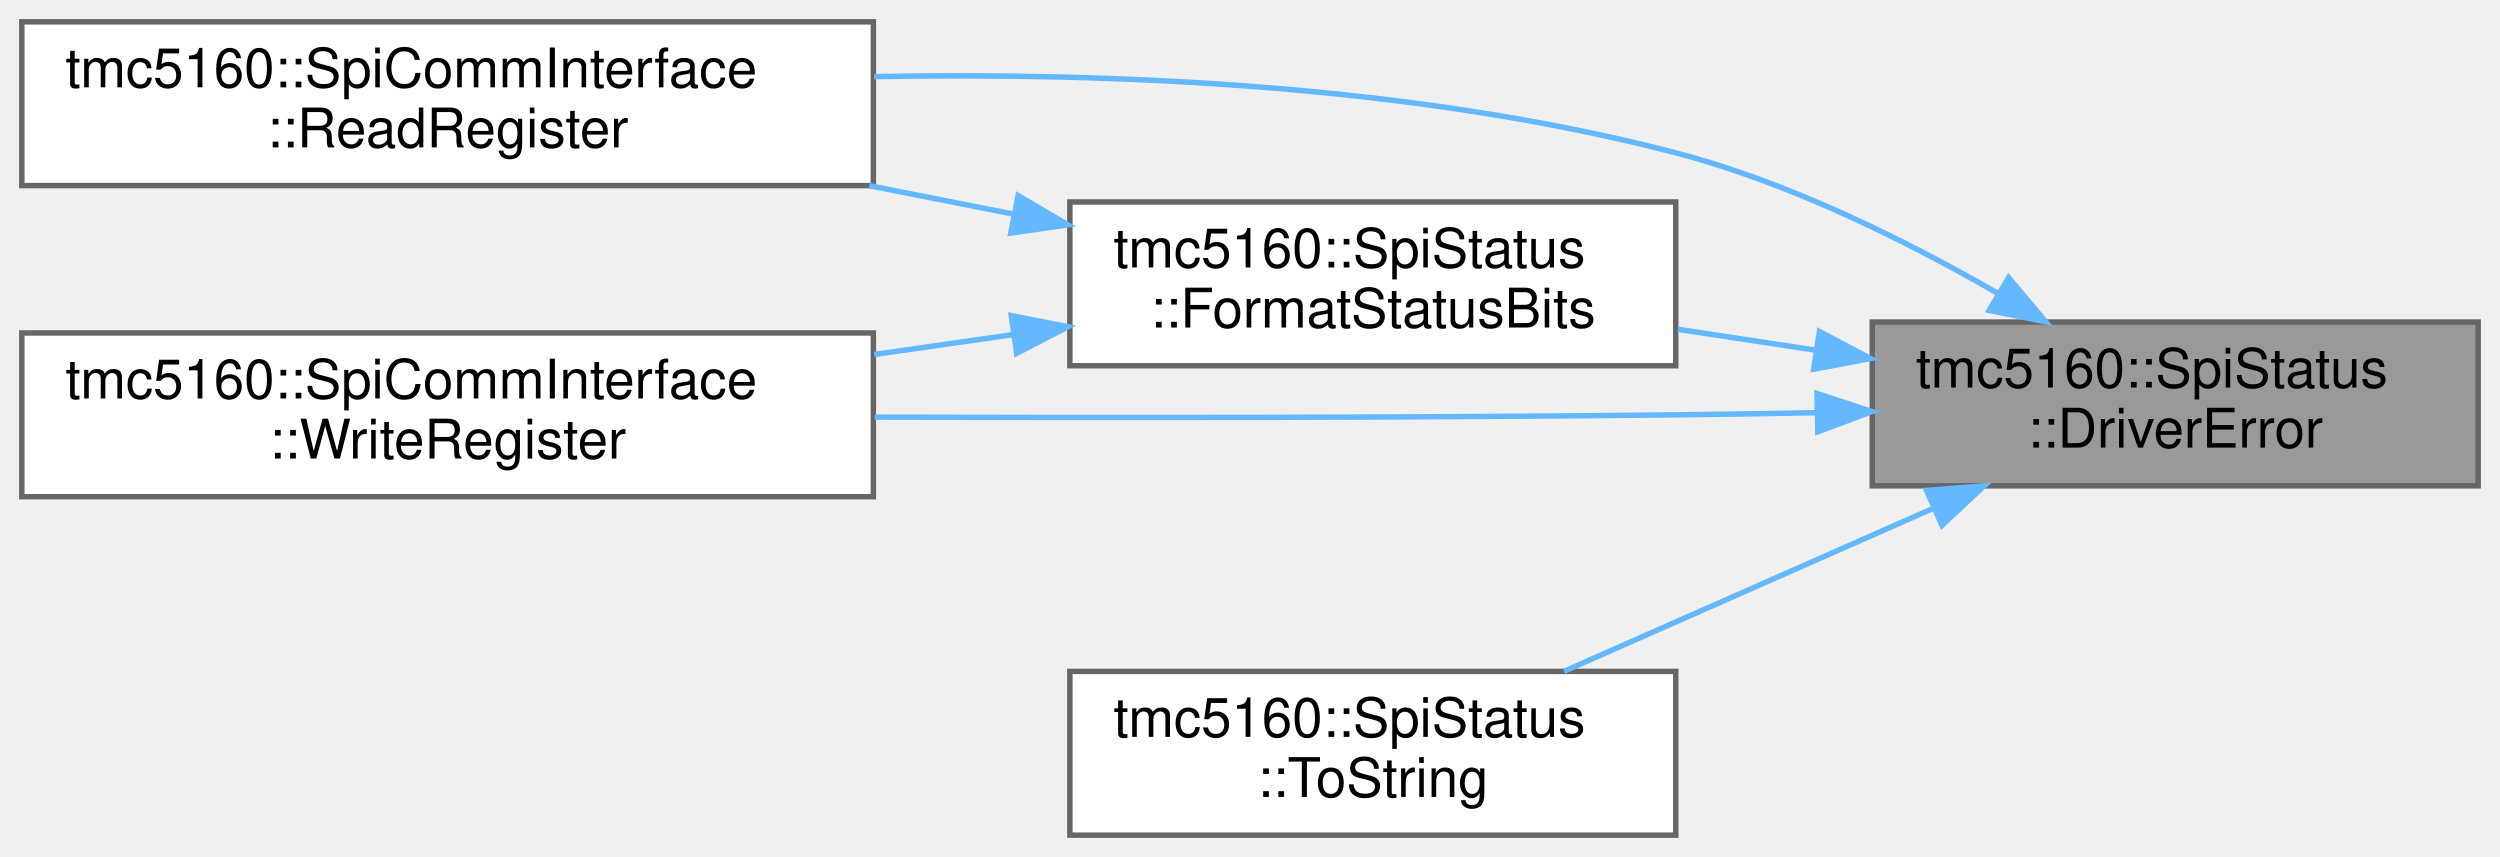
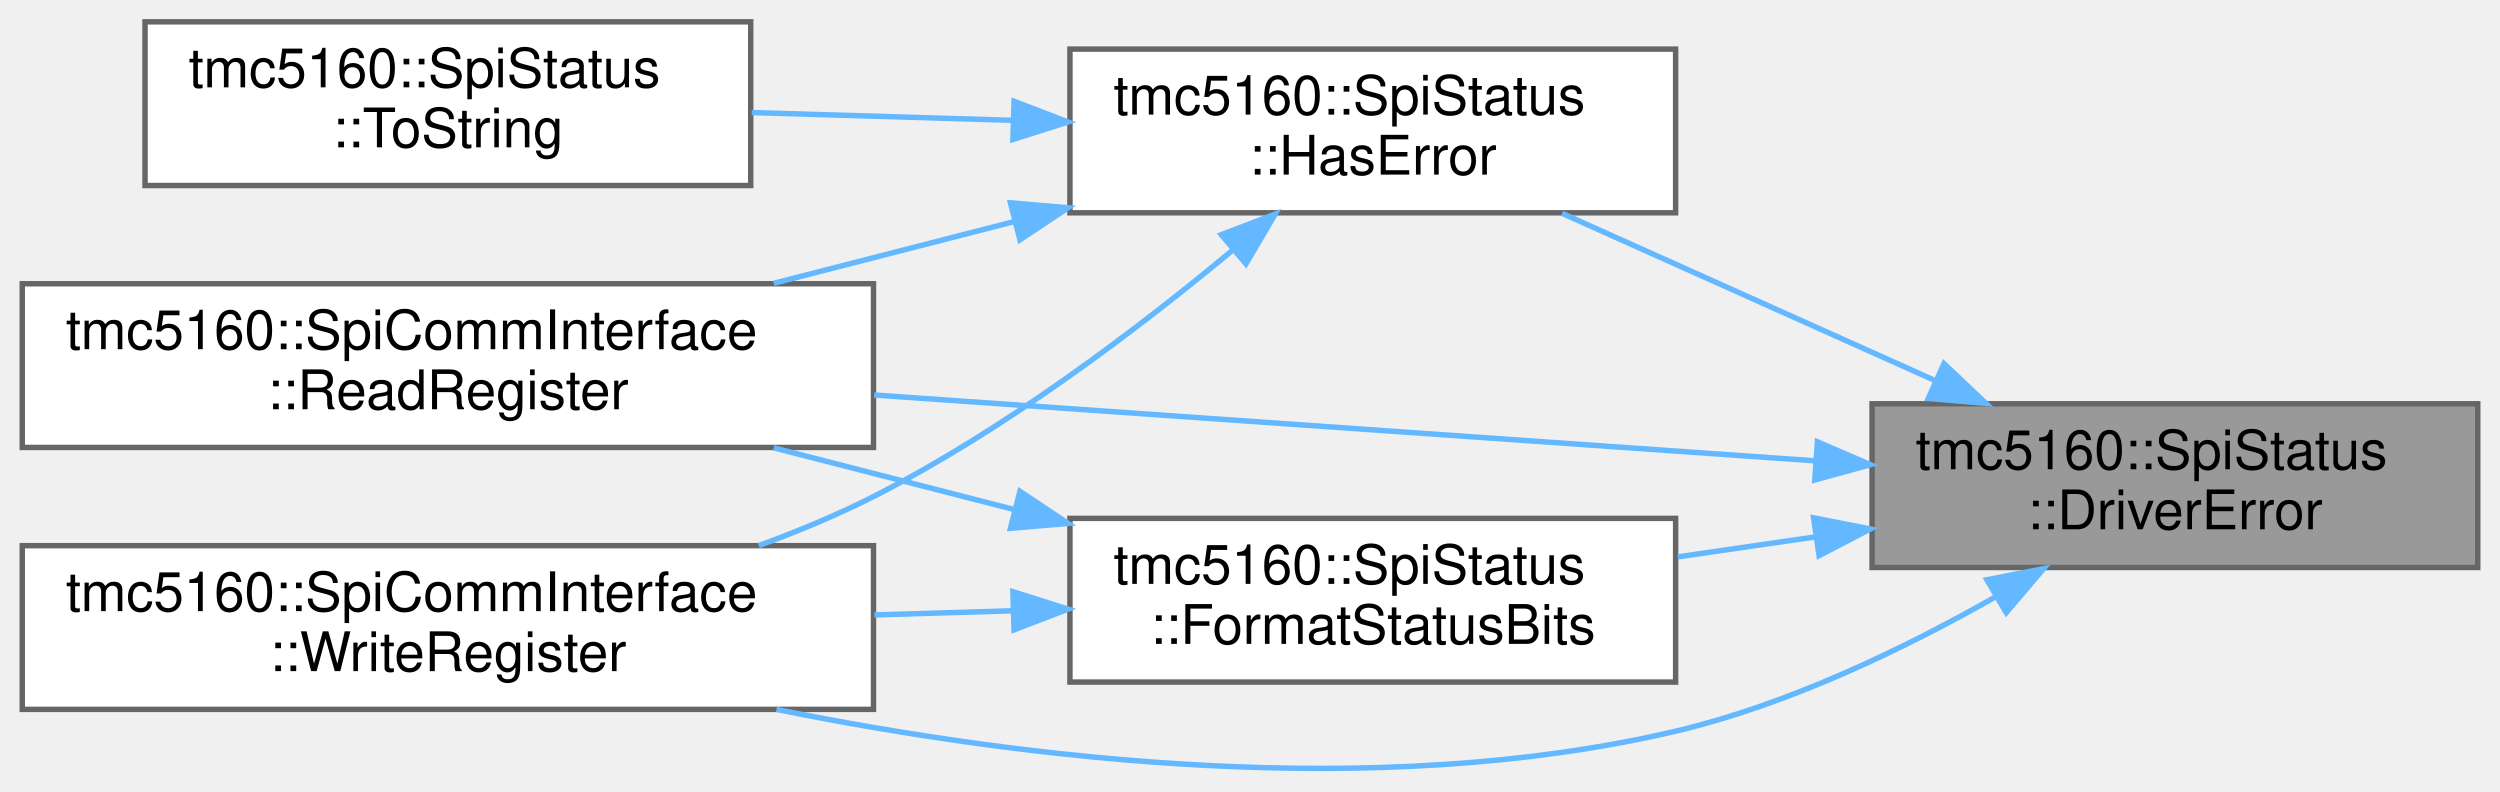
- <svg xmlns="http://www.w3.org/2000/svg" xmlns:xlink="http://www.w3.org/1999/xlink" width="458pt" height="157pt" viewBox="0.00 0.00 458.00 157.00">
-   <g id="graph0" class="graph" transform="scale(1 1) rotate(0) translate(4 153)">
+ <svg xmlns="http://www.w3.org/2000/svg" xmlns:xlink="http://www.w3.org/1999/xlink" width="458pt" height="145pt" viewBox="0.00 0.00 458.00 145.05">
+   <g id="graph0" class="graph" transform="scale(1 1) rotate(0) translate(4 141.05)">
    <g id="Node000001" class="node">
      <g id="a_Node000001">
        <a xlink:title="Get driver error flag (bit 1)">
-           <polygon fill="#999999" stroke="#666666" points="450,-94 339,-94 339,-64 450,-64 450,-94" />
-           <text text-anchor="start" x="347" y="-82" font-family="Helvetica,sans-Serif" font-size="10.00">tmc5160::SpiStatus</text>
-           <text text-anchor="middle" x="394.5" y="-71" font-family="Helvetica,sans-Serif" font-size="10.00">::DriverError</text>
+           <polygon fill="#999999" stroke="#666666" points="450,-67.05 339,-67.05 339,-37.05 450,-37.05 450,-67.05" />
+           <text text-anchor="start" x="347" y="-55.05" font-family="Helvetica,sans-Serif" font-size="10.00">tmc5160::SpiStatus</text>
+           <text text-anchor="middle" x="394.5" y="-44.05" font-family="Helvetica,sans-Serif" font-size="10.00">::DriverError</text>
        </a>
      </g>
    </g>
    <g id="Node000002" class="node">
      <g id="a_Node000002">
        <a xlink:href="structtmc5160_1_1SpiStatus.html#ae6d06a77f656e01cf5d6eb883ed2951d" target="_top" xlink:title="Format status bits as compact string (bit names and values)">
-           <polygon fill="white" stroke="#666666" points="303,-116 192,-116 192,-86 303,-86 303,-116" />
-           <text text-anchor="start" x="200" y="-104" font-family="Helvetica,sans-Serif" font-size="10.00">tmc5160::SpiStatus</text>
-           <text text-anchor="middle" x="247.5" y="-93" font-family="Helvetica,sans-Serif" font-size="10.00">::FormatStatusBits</text>
+           <polygon fill="white" stroke="#666666" points="303,-46.05 192,-46.05 192,-16.05 303,-16.05 303,-46.05" />
+           <text text-anchor="start" x="200" y="-34.05" font-family="Helvetica,sans-Serif" font-size="10.00">tmc5160::SpiStatus</text>
+           <text text-anchor="middle" x="247.5" y="-23.05" font-family="Helvetica,sans-Serif" font-size="10.00">::FormatStatusBits</text>
        </a>
      </g>
    </g>
    <g id="edge1_Node000001_Node000002" class="edge">
      <g id="a_edge1_Node000001_Node000002">
        <a xlink:title=" ">
-           <path fill="none" stroke="#63b8ff" d="M328.54,-88.86C320.14,-90.13 311.61,-91.42 303.4,-92.67" />
-           <polygon fill="#63b8ff" stroke="#63b8ff" points="329.32,-92.28 338.68,-87.32 328.27,-85.36 329.32,-92.28" />
+           <path fill="none" stroke="#63b8ff" d="M328.54,-42.65C320.14,-41.43 311.61,-40.19 303.4,-39" />
+           <polygon fill="#63b8ff" stroke="#63b8ff" points="328.28,-46.15 338.68,-44.11 329.29,-39.22 328.28,-46.15" />
        </a>
      </g>
    </g>
    <g id="Node000003" class="node">
      <g id="a_Node000003">
        <a xlink:href="classtmc5160_1_1SpiCommInterface.html#ad5148180affea0e047e8c4a40d83485c" target="_top" xlink:title="Read a 32-bit register via SPI.">
-           <polygon fill="white" stroke="#666666" points="156,-149 0,-149 0,-119 156,-119 156,-149" />
-           <text text-anchor="start" x="8" y="-137" font-family="Helvetica,sans-Serif" font-size="10.00">tmc5160::SpiCommInterface</text>
-           <text text-anchor="middle" x="78" y="-126" font-family="Helvetica,sans-Serif" font-size="10.00">::ReadRegister</text>
+           <polygon fill="white" stroke="#666666" points="156,-89.05 0,-89.05 0,-59.05 156,-59.05 156,-89.05" />
+           <text text-anchor="start" x="8" y="-77.05" font-family="Helvetica,sans-Serif" font-size="10.00">tmc5160::SpiCommInterface</text>
+           <text text-anchor="middle" x="78" y="-66.05" font-family="Helvetica,sans-Serif" font-size="10.00">::ReadRegister</text>
        </a>
      </g>
    </g>
-     <g id="edge4_Node000001_Node000003" class="edge">
-       <g id="a_edge4_Node000001_Node000003">
+     <g id="edge8_Node000001_Node000003" class="edge">
+       <g id="a_edge8_Node000001_Node000003">
        <a xlink:title=" ">
-           <path fill="none" stroke="#63b8ff" d="M361.97,-99.27C345.16,-108.96 323.72,-119.59 303,-125 255.27,-137.45 199.89,-139.78 156.14,-138.96" />
-           <polygon fill="#63b8ff" stroke="#63b8ff" points="363.98,-102.15 370.79,-94.03 360.41,-96.13 363.98,-102.15" />
+           <path fill="none" stroke="#63b8ff" d="M328.65,-56.59C278.56,-60.09 209.07,-64.96 156.12,-68.66" />
+           <polygon fill="#63b8ff" stroke="#63b8ff" points="328.99,-60.08 338.72,-55.89 328.5,-53.09 328.99,-60.08" />
        </a>
      </g>
    </g>
    <g id="Node000004" class="node">
      <g id="a_Node000004">
        <a xlink:href="classtmc5160_1_1SpiCommInterface.html#a2ba4efb58323a9e2b221ce9a80a56470" target="_top" xlink:title="Write a 32-bit register via SPI.">
-           <polygon fill="white" stroke="#666666" points="156,-92 0,-92 0,-62 156,-62 156,-92" />
-           <text text-anchor="start" x="8" y="-80" font-family="Helvetica,sans-Serif" font-size="10.00">tmc5160::SpiCommInterface</text>
-           <text text-anchor="middle" x="78" y="-69" font-family="Helvetica,sans-Serif" font-size="10.00">::WriteRegister</text>
+           <polygon fill="white" stroke="#666666" points="156,-41.05 0,-41.05 0,-11.05 156,-11.05 156,-41.05" />
+           <text text-anchor="start" x="8" y="-29.05" font-family="Helvetica,sans-Serif" font-size="10.00">tmc5160::SpiCommInterface</text>
+           <text text-anchor="middle" x="78" y="-18.05" font-family="Helvetica,sans-Serif" font-size="10.00">::WriteRegister</text>
        </a>
      </g>
    </g>
-     <g id="edge6_Node000001_Node000004" class="edge">
-       <g id="a_edge6_Node000001_Node000004">
+     <g id="edge9_Node000001_Node000004" class="edge">
+       <g id="a_edge9_Node000001_Node000004">
        <a xlink:title=" ">
-           <path fill="none" stroke="#63b8ff" d="M328.83,-77.4C320.15,-77.23 311.36,-77.09 303,-77 254.2,-76.46 199.41,-76.45 156.24,-76.58" />
-           <polygon fill="#63b8ff" stroke="#63b8ff" points="328.88,-80.9 338.95,-77.6 329.02,-73.9 328.88,-80.9" />
+           <path fill="none" stroke="#63b8ff" d="M361.64,-31.68C344.9,-22.17 323.61,-11.9 303,-7.05 248.1,5.84 183.81,-1.87 138.22,-11.04" />
+           <polygon fill="#63b8ff" stroke="#63b8ff" points="360.05,-34.8 370.45,-36.84 363.59,-28.77 360.05,-34.8" />
        </a>
      </g>
    </g>
    <g id="Node000005" class="node">
      <g id="a_Node000005">
-         <a xlink:href="structtmc5160_1_1SpiStatus.html#a7027c462bf5be610a3af8049bcd4d54d" target="_top" xlink:title="Format status flags as human-readable string.">
-           <polygon fill="white" stroke="#666666" points="303,-30 192,-30 192,0 303,0 303,-30" />
-           <text text-anchor="start" x="200" y="-18" font-family="Helvetica,sans-Serif" font-size="10.00">tmc5160::SpiStatus</text>
-           <text text-anchor="middle" x="247.5" y="-7" font-family="Helvetica,sans-Serif" font-size="10.00">::ToString</text>
+         <a xlink:href="structtmc5160_1_1SpiStatus.html#a3dc0b84dd68921278debcecd853e110a" target="_top" xlink:title="Check if any error flags are set.">
+           <polygon fill="white" stroke="#666666" points="303,-132.05 192,-132.05 192,-102.05 303,-102.05 303,-132.05" />
+           <text text-anchor="start" x="200" y="-120.05" font-family="Helvetica,sans-Serif" font-size="10.00">tmc5160::SpiStatus</text>
+           <text text-anchor="middle" x="247.5" y="-109.05" font-family="Helvetica,sans-Serif" font-size="10.00">::HasError</text>
        </a>
      </g>
    </g>
-     <g id="edge5_Node000001_Node000005" class="edge">
-       <g id="a_edge5_Node000001_Node000005">
+     <g id="edge4_Node000001_Node000005" class="edge">
+       <g id="a_edge4_Node000001_Node000005">
        <a xlink:title=" ">
-           <path fill="none" stroke="#63b8ff" d="M350.2,-59.89C328.55,-50.33 302.74,-38.94 282.53,-30.02" />
-           <polygon fill="#63b8ff" stroke="#63b8ff" points="348.94,-63.16 359.5,-63.99 351.77,-56.75 348.94,-63.16" />
+           <path fill="none" stroke="#63b8ff" d="M350.5,-71.33C328.67,-81.12 302.54,-92.83 282.2,-101.95" />
+           <polygon fill="#63b8ff" stroke="#63b8ff" points="352.18,-74.41 359.87,-67.13 349.31,-68.03 352.18,-74.41" />
        </a>
      </g>
    </g>
    <g id="edge2_Node000002_Node000003" class="edge">
      <g id="a_edge2_Node000002_Node000003">
        <a xlink:title=" ">
-           <path fill="none" stroke="#63b8ff" d="M181.66,-113.78C173.01,-115.48 164.07,-117.24 155.25,-118.98" />
-           <polygon fill="#63b8ff" stroke="#63b8ff" points="182.52,-117.17 191.65,-111.81 181.17,-110.3 182.52,-117.17" />
+           <path fill="none" stroke="#63b8ff" d="M181.77,-47.67C167.26,-51.39 151.96,-55.32 137.72,-58.98" />
+           <polygon fill="#63b8ff" stroke="#63b8ff" points="182.84,-51.01 191.65,-45.13 181.1,-44.23 182.84,-51.01" />
        </a>
      </g>
    </g>
    <g id="edge3_Node000002_Node000004" class="edge">
      <g id="a_edge3_Node000002_Node000004">
        <a xlink:title=" ">
-           <path fill="none" stroke="#63b8ff" d="M181.63,-91.71C173.28,-90.51 164.68,-89.28 156.16,-88.06" />
-           <polygon fill="#63b8ff" stroke="#63b8ff" points="181.26,-95.19 191.65,-93.14 182.25,-88.26 181.26,-95.19" />
+           <path fill="none" stroke="#63b8ff" d="M181.63,-29.12C173.28,-28.87 164.68,-28.61 156.16,-28.36" />
+           <polygon fill="#63b8ff" stroke="#63b8ff" points="181.55,-32.62 191.65,-29.42 181.76,-25.62 181.55,-32.62" />
+         </a>
+       </g>
+     </g>
+     <g id="edge5_Node000005_Node000003" class="edge">
+       <g id="a_edge5_Node000005_Node000003">
+         <a xlink:title=" ">
+           <path fill="none" stroke="#63b8ff" d="M181.77,-100.44C167.26,-96.71 151.96,-92.78 137.72,-89.13" />
+           <polygon fill="#63b8ff" stroke="#63b8ff" points="181.1,-103.88 191.65,-102.97 182.84,-97.1 181.1,-103.88" />
+         </a>
+       </g>
+     </g>
+     <g id="edge7_Node000005_Node000004" class="edge">
+       <g id="a_edge7_Node000005_Node000004">
+         <a xlink:title=" ">
+           <path fill="none" stroke="#63b8ff" d="M221.69,-95.1C204.3,-80.65 179.97,-62.22 156,-50.05 149.38,-46.69 142.2,-43.7 134.98,-41.06" />
+           <polygon fill="#63b8ff" stroke="#63b8ff" points="219.74,-98.04 229.63,-101.83 224.26,-92.69 219.74,-98.04" />
+         </a>
+       </g>
+     </g>
+     <g id="Node000006" class="node">
+       <g id="a_Node000006">
+         <a xlink:href="structtmc5160_1_1SpiStatus.html#a7027c462bf5be610a3af8049bcd4d54d" target="_top" xlink:title="Format status flags as human-readable string.">
+           <polygon fill="white" stroke="#666666" points="133.5,-137.05 22.5,-137.05 22.5,-107.05 133.5,-107.05 133.5,-137.05" />
+           <text text-anchor="start" x="30.5" y="-125.05" font-family="Helvetica,sans-Serif" font-size="10.00">tmc5160::SpiStatus</text>
+           <text text-anchor="middle" x="78" y="-114.05" font-family="Helvetica,sans-Serif" font-size="10.00">::ToString</text>
+         </a>
+       </g>
+     </g>
+     <g id="edge6_Node000005_Node000006" class="edge">
+       <g id="a_edge6_Node000005_Node000006">
+         <a xlink:title=" ">
+           <path fill="none" stroke="#63b8ff" d="M181.44,-119C165.65,-119.47 148.93,-119.97 133.68,-120.42" />
+           <polygon fill="#63b8ff" stroke="#63b8ff" points="181.76,-122.49 191.65,-118.69 181.55,-115.49 181.76,-122.49" />
        </a>
      </g>
    </g>
  </g>
</svg>
